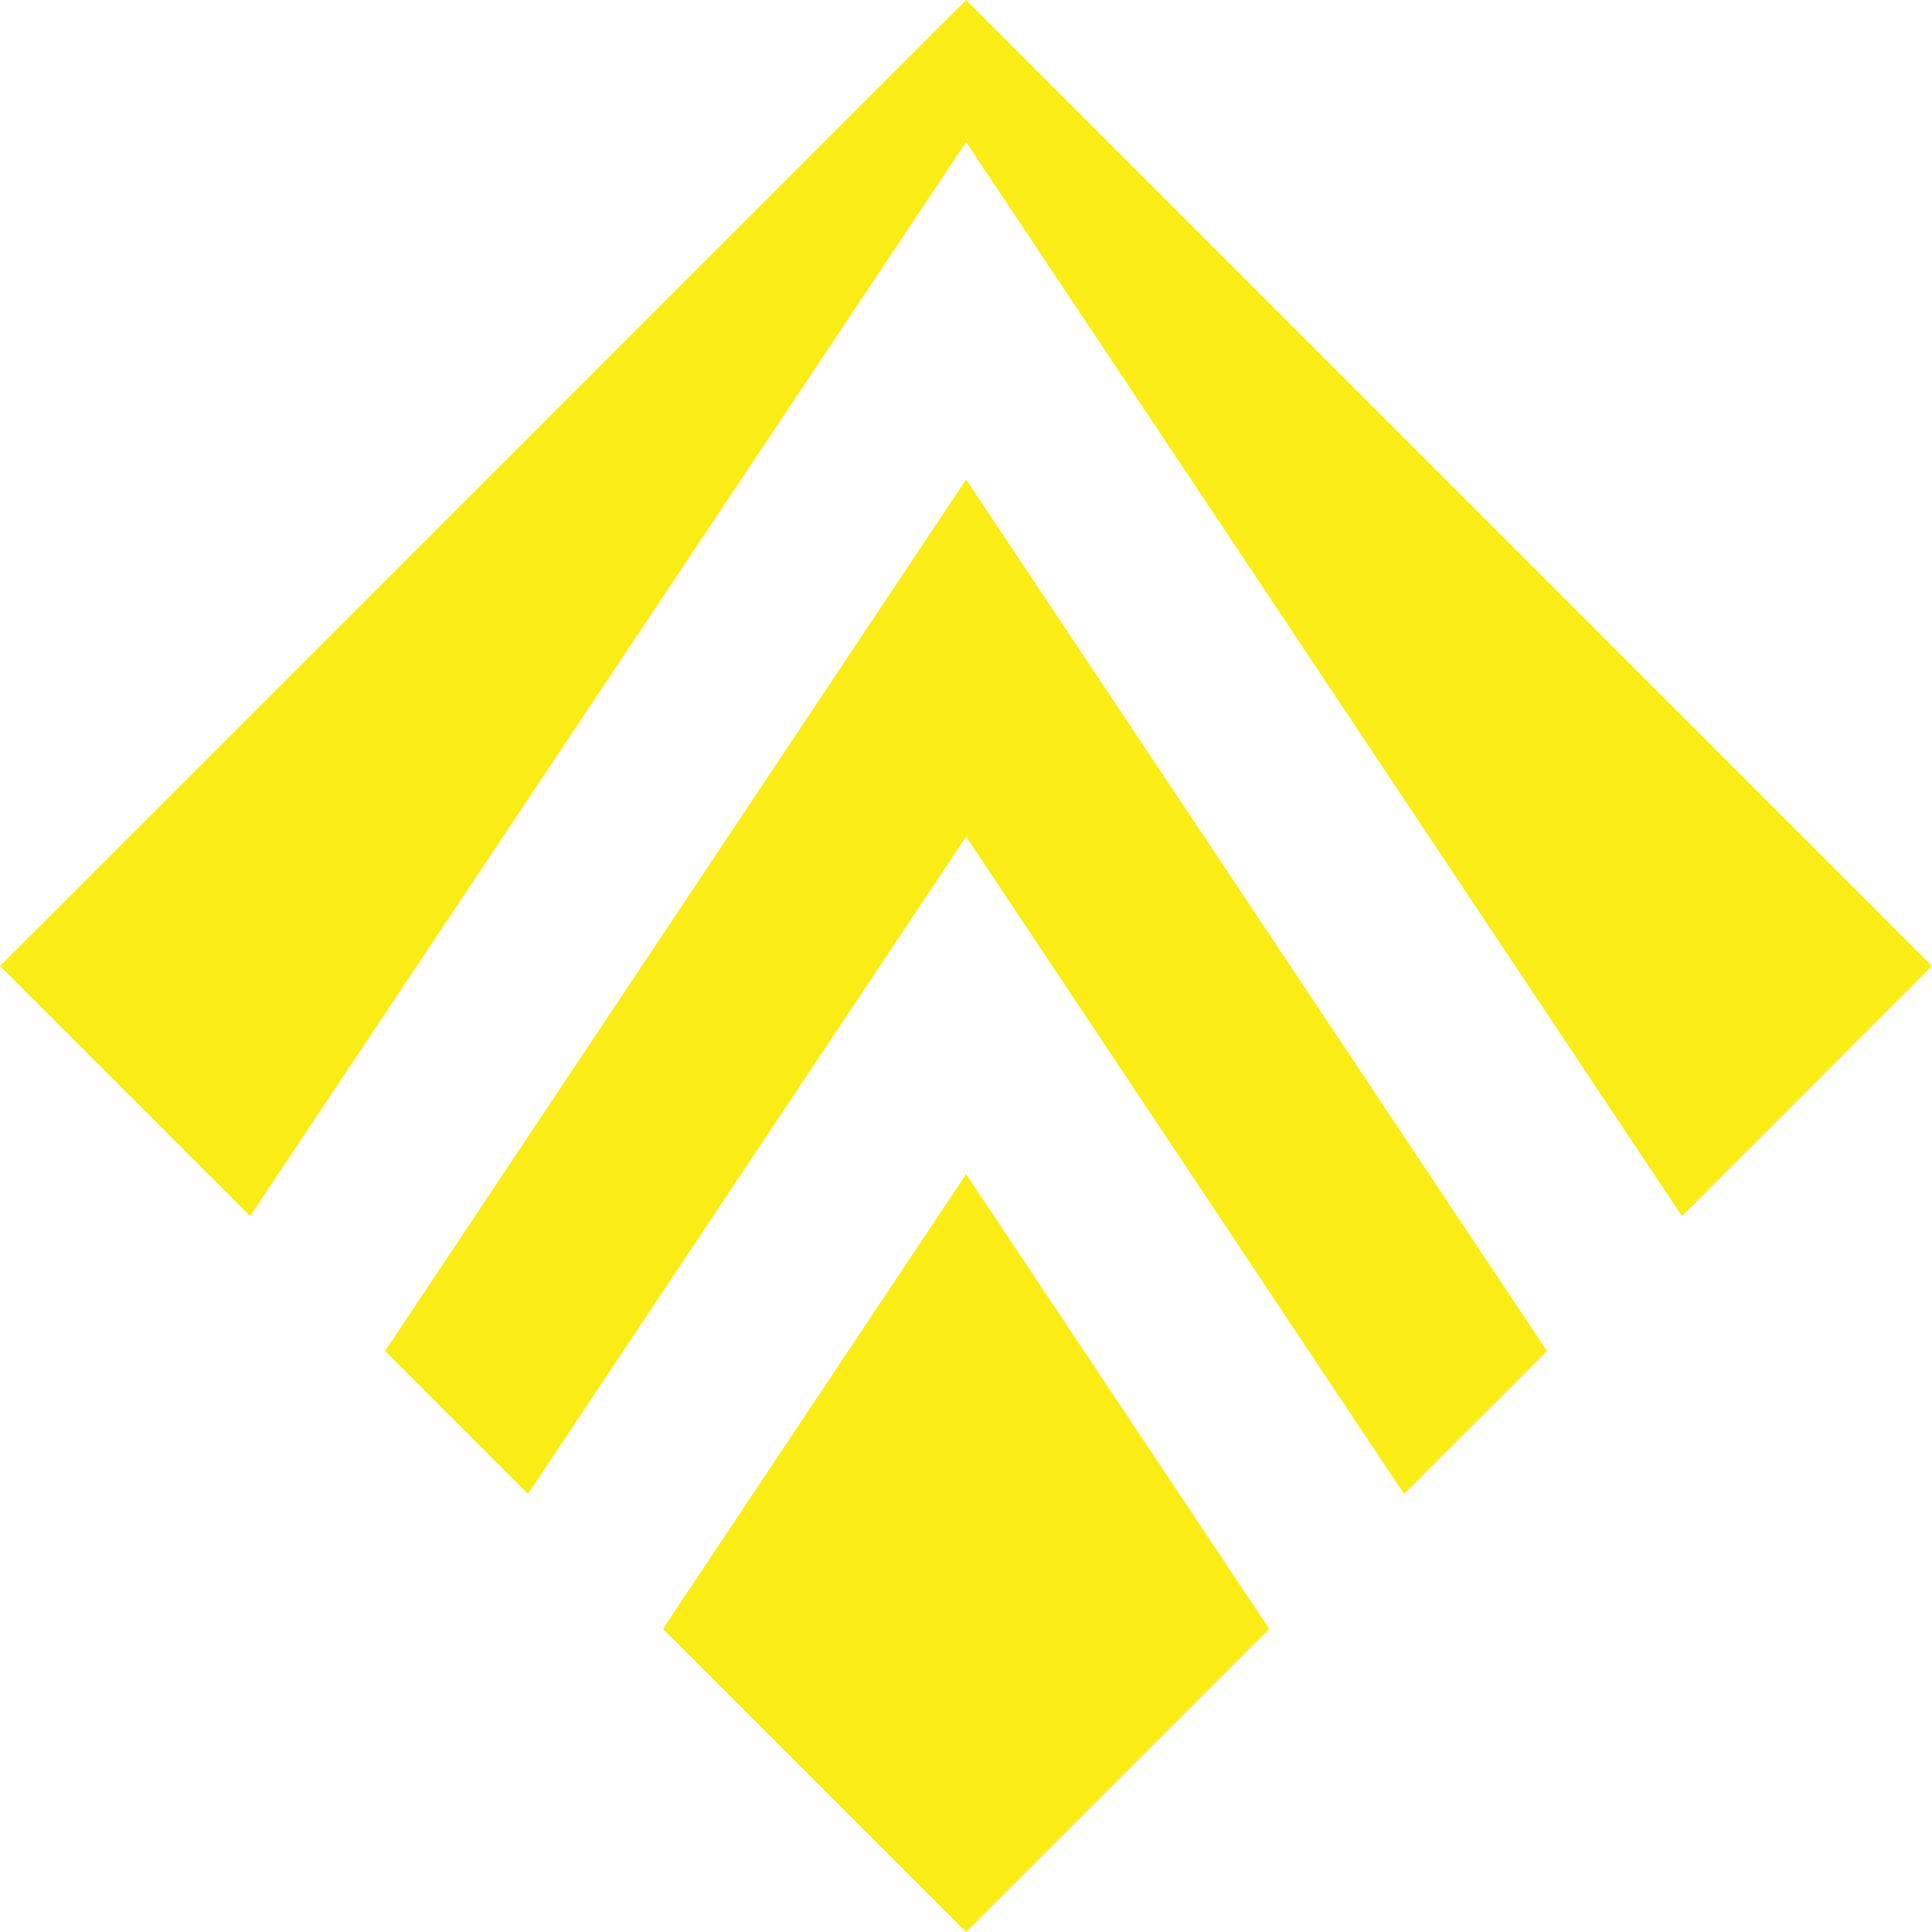
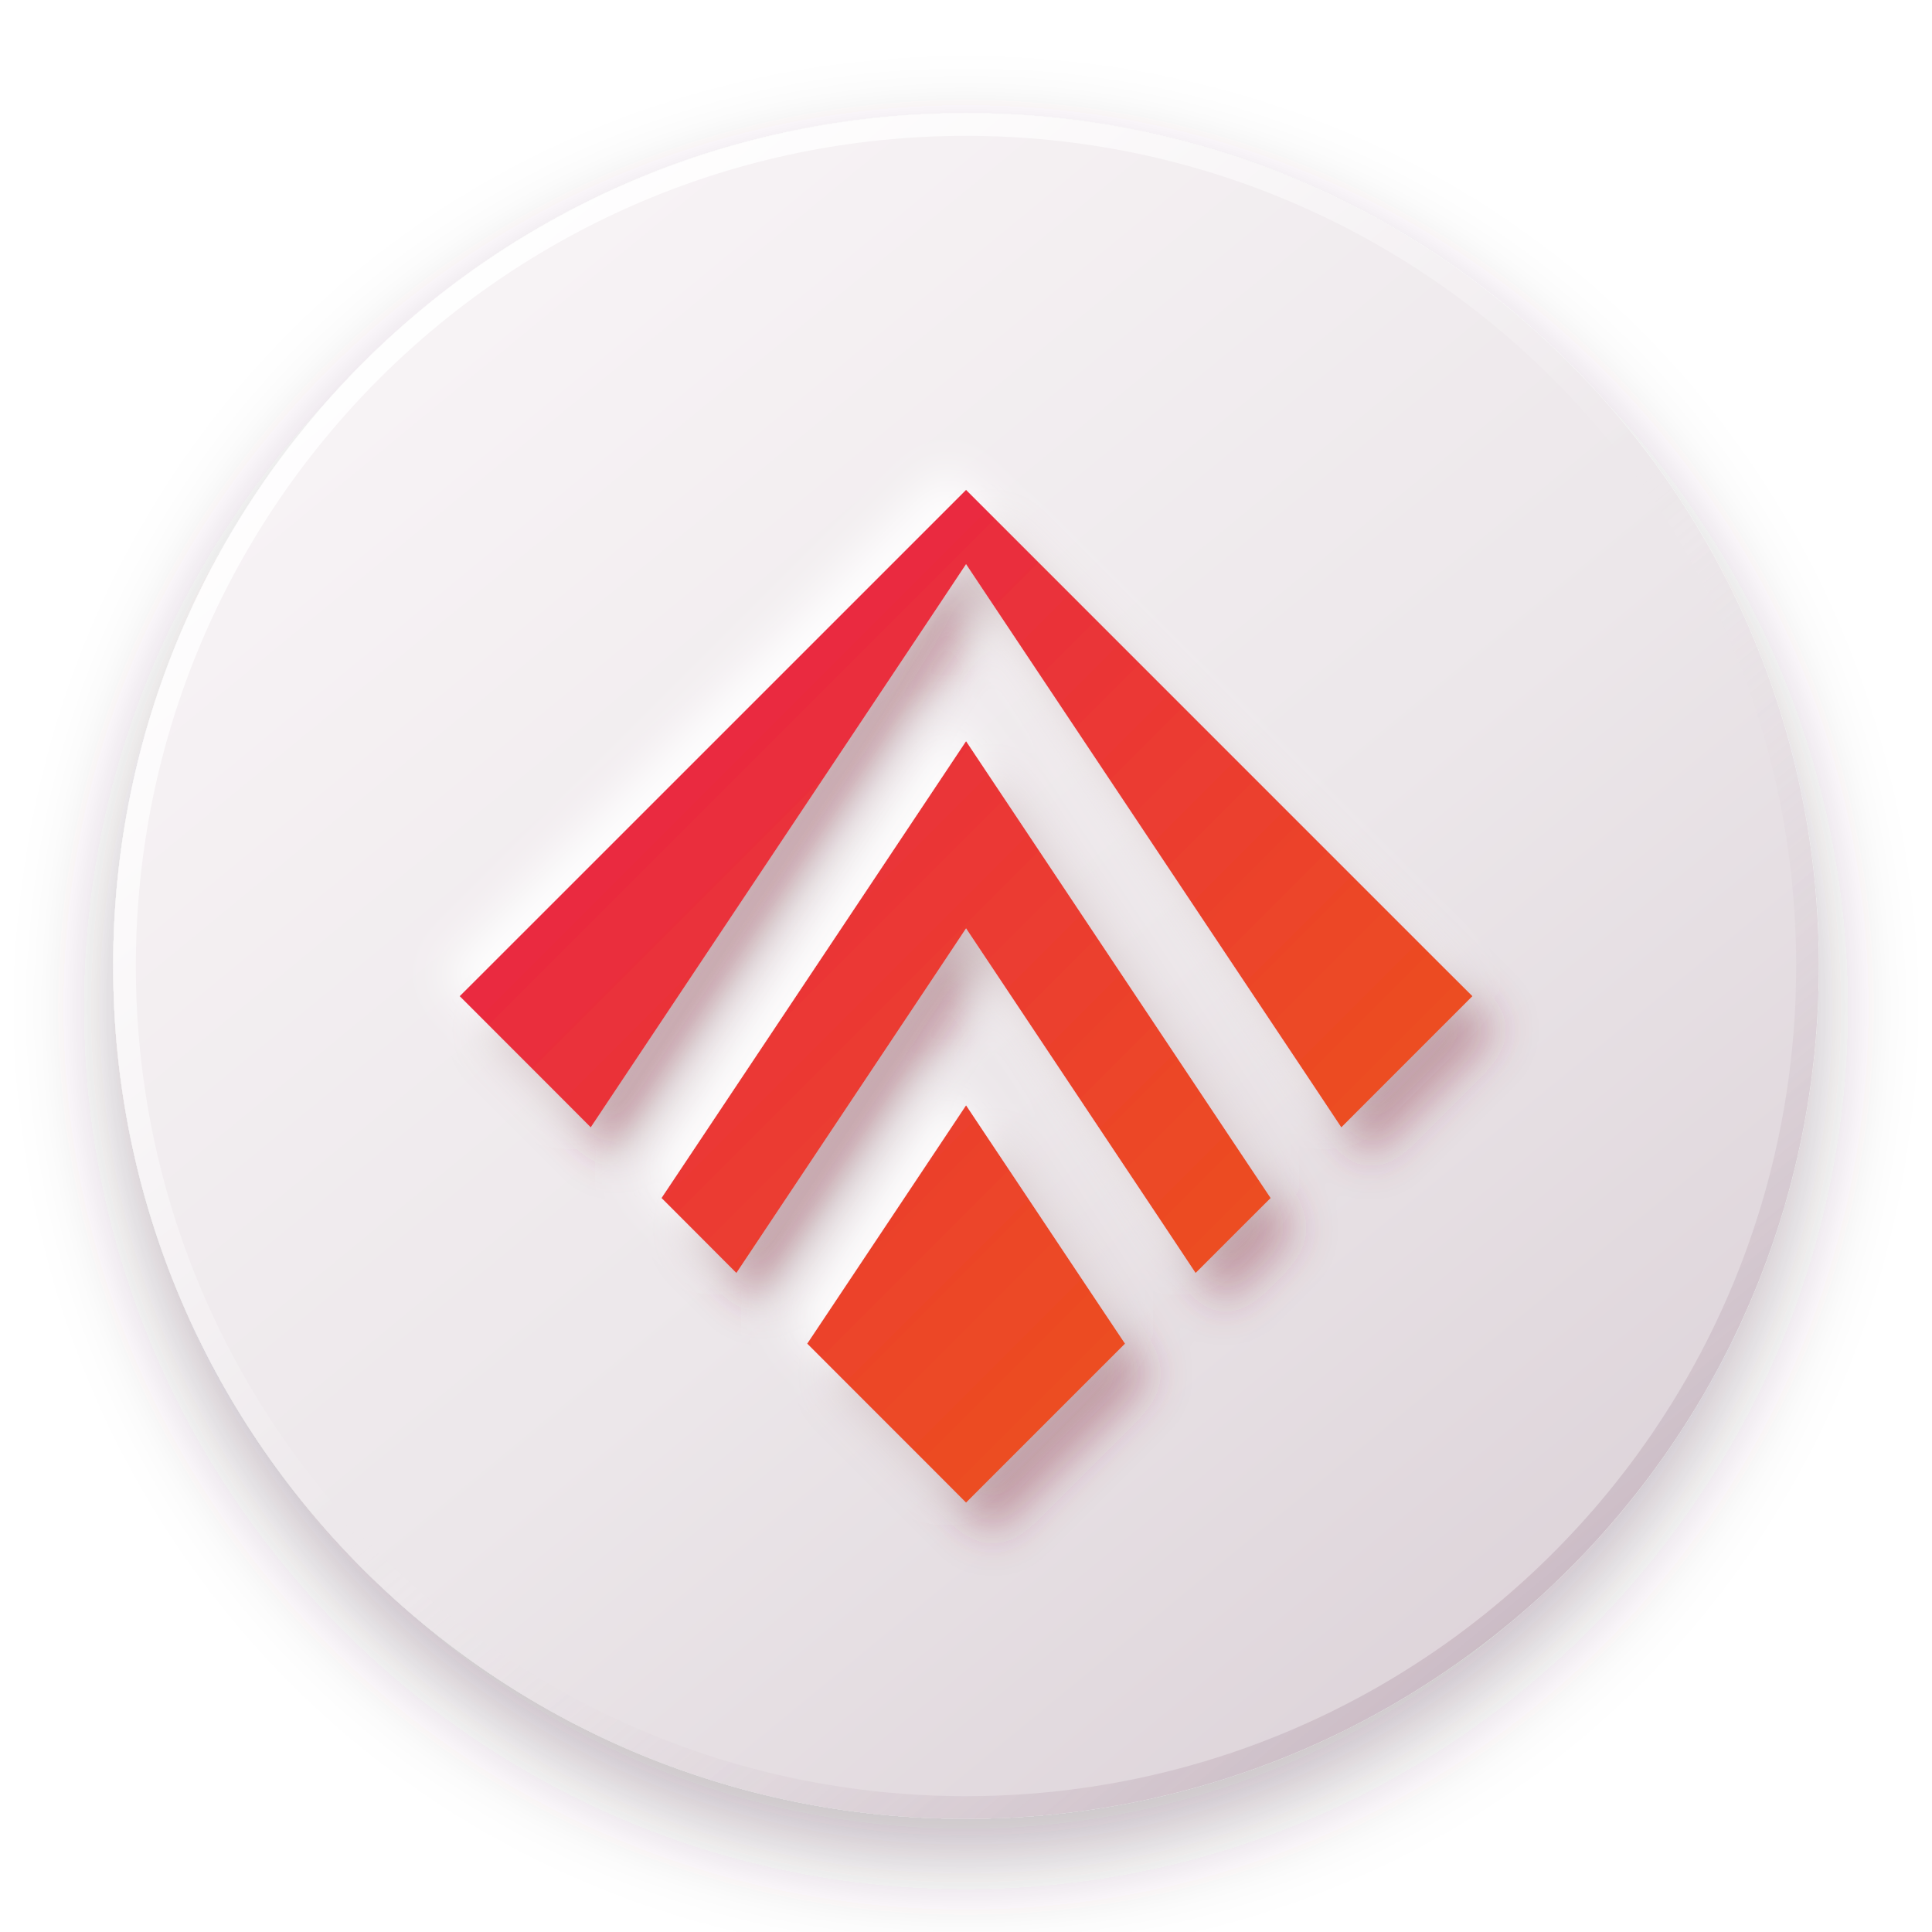
- <svg xmlns="http://www.w3.org/2000/svg" id="Layer_1" version="1.1" viewBox="0 0 1731.6 1731.6">
+ <svg xmlns="http://www.w3.org/2000/svg" viewBox="0 0 1024 1024">
  <defs>
-     <style>
-       .st0 {
-         fill: #faed16;
-       }
-     </style>
+     <linearGradient id="clay" x1="0.15" y1="0.1" x2="0.85" y2="0.95">
+       <stop offset="0" stop-color="#F8F4F6" />
+       <stop offset="0.55" stop-color="#ECE7EA" />
+       <stop offset="1" stop-color="#DCD2D8" />
+     </linearGradient>
+     <linearGradient id="rim" x1="0.15" y1="0.1" x2="0.85" y2="0.95">
+       <stop offset="0" stop-color="#FFFFFF" stop-opacity="0.95" />
+       <stop offset="0.5" stop-color="#FFFFFF" stop-opacity="0" />
+       <stop offset="1" stop-color="#96768A" stop-opacity="0.35" />
+     </linearGradient>
+     <linearGradient id="ink" gradientUnits="userSpaceOnUse" x1="0" y1="0" x2="1731.6" y2="1731.6">
+       <stop offset="0" stop-color="#E8194F" />
+       <stop offset="1" stop-color="#EE5F12" />
+     </linearGradient>
+     <filter id="drop" x="-20%" y="-20%" width="140%" height="140%">
+       <feDropShadow dx="0" dy="22" stdDeviation="24" flood-color="#4A2C3C" flood-opacity="0.32" />
+     </filter>
+     <filter id="emboss" x="-20%" y="-20%" width="140%" height="140%">
+       <feGaussianBlur in="SourceAlpha" stdDeviation="12" result="b" />
+       <feOffset in="b" dx="14" dy="18" result="bd" />
+       <feFlood flood-color="#8A2A46" flood-opacity="0.42" />
+       <feComposite in2="bd" operator="in" result="dark" />
+       <feOffset in="b" dx="-10" dy="-12" result="bl" />
+       <feFlood flood-color="#FFFFFF" flood-opacity="0.95" />
+       <feComposite in2="bl" operator="in" result="light" />
+       <feMerge>
+         <feMergeNode in="light" />
+         <feMergeNode in="dark" />
+         <feMergeNode in="SourceGraphic" />
+       </feMerge>
+     </filter>
  </defs>
-   <polygon class="st0" points="865.9 1052.3 1137.6 1459.9 865.9 1731.6 594.2 1459.9 865.9 1052.3" />
-   <polygon class="st0" points="1386.6 1210.9 1258.4 1339 865.9 749.9 473.2 1339 345.1 1210.9 865.9 429.7 1386.6 1210.9" />
-   <polygon class="st0" points="1731.6 865.8 1507.5 1090 865.9 127.3 224.2 1090 0 865.8 865.9 0 1731.6 865.8" />
+   <circle cx="512" cy="512" r="452" fill="url(#clay)" filter="url(#drop)" />
+   <circle cx="512" cy="512" r="446" fill="none" stroke="url(#rim)" stroke-width="12" />
+   <g filter="url(#emboss)">
+     <g transform="translate(512 528) scale(0.31) translate(-865.8 -865.8)" fill="url(#ink)">
+       <polygon points="865.9 1052.3 1137.6 1459.9 865.9 1731.6 594.2 1459.9 865.9 1052.3" />
+       <polygon points="1386.6 1210.9 1258.4 1339 865.9 749.9 473.2 1339 345.1 1210.9 865.9 429.7 1386.6 1210.9" />
+       <polygon points="1731.6 865.8 1507.5 1090 865.9 127.3 224.2 1090 0 865.8 865.9 0 1731.6 865.8" />
+     </g>
+   </g>
</svg>
